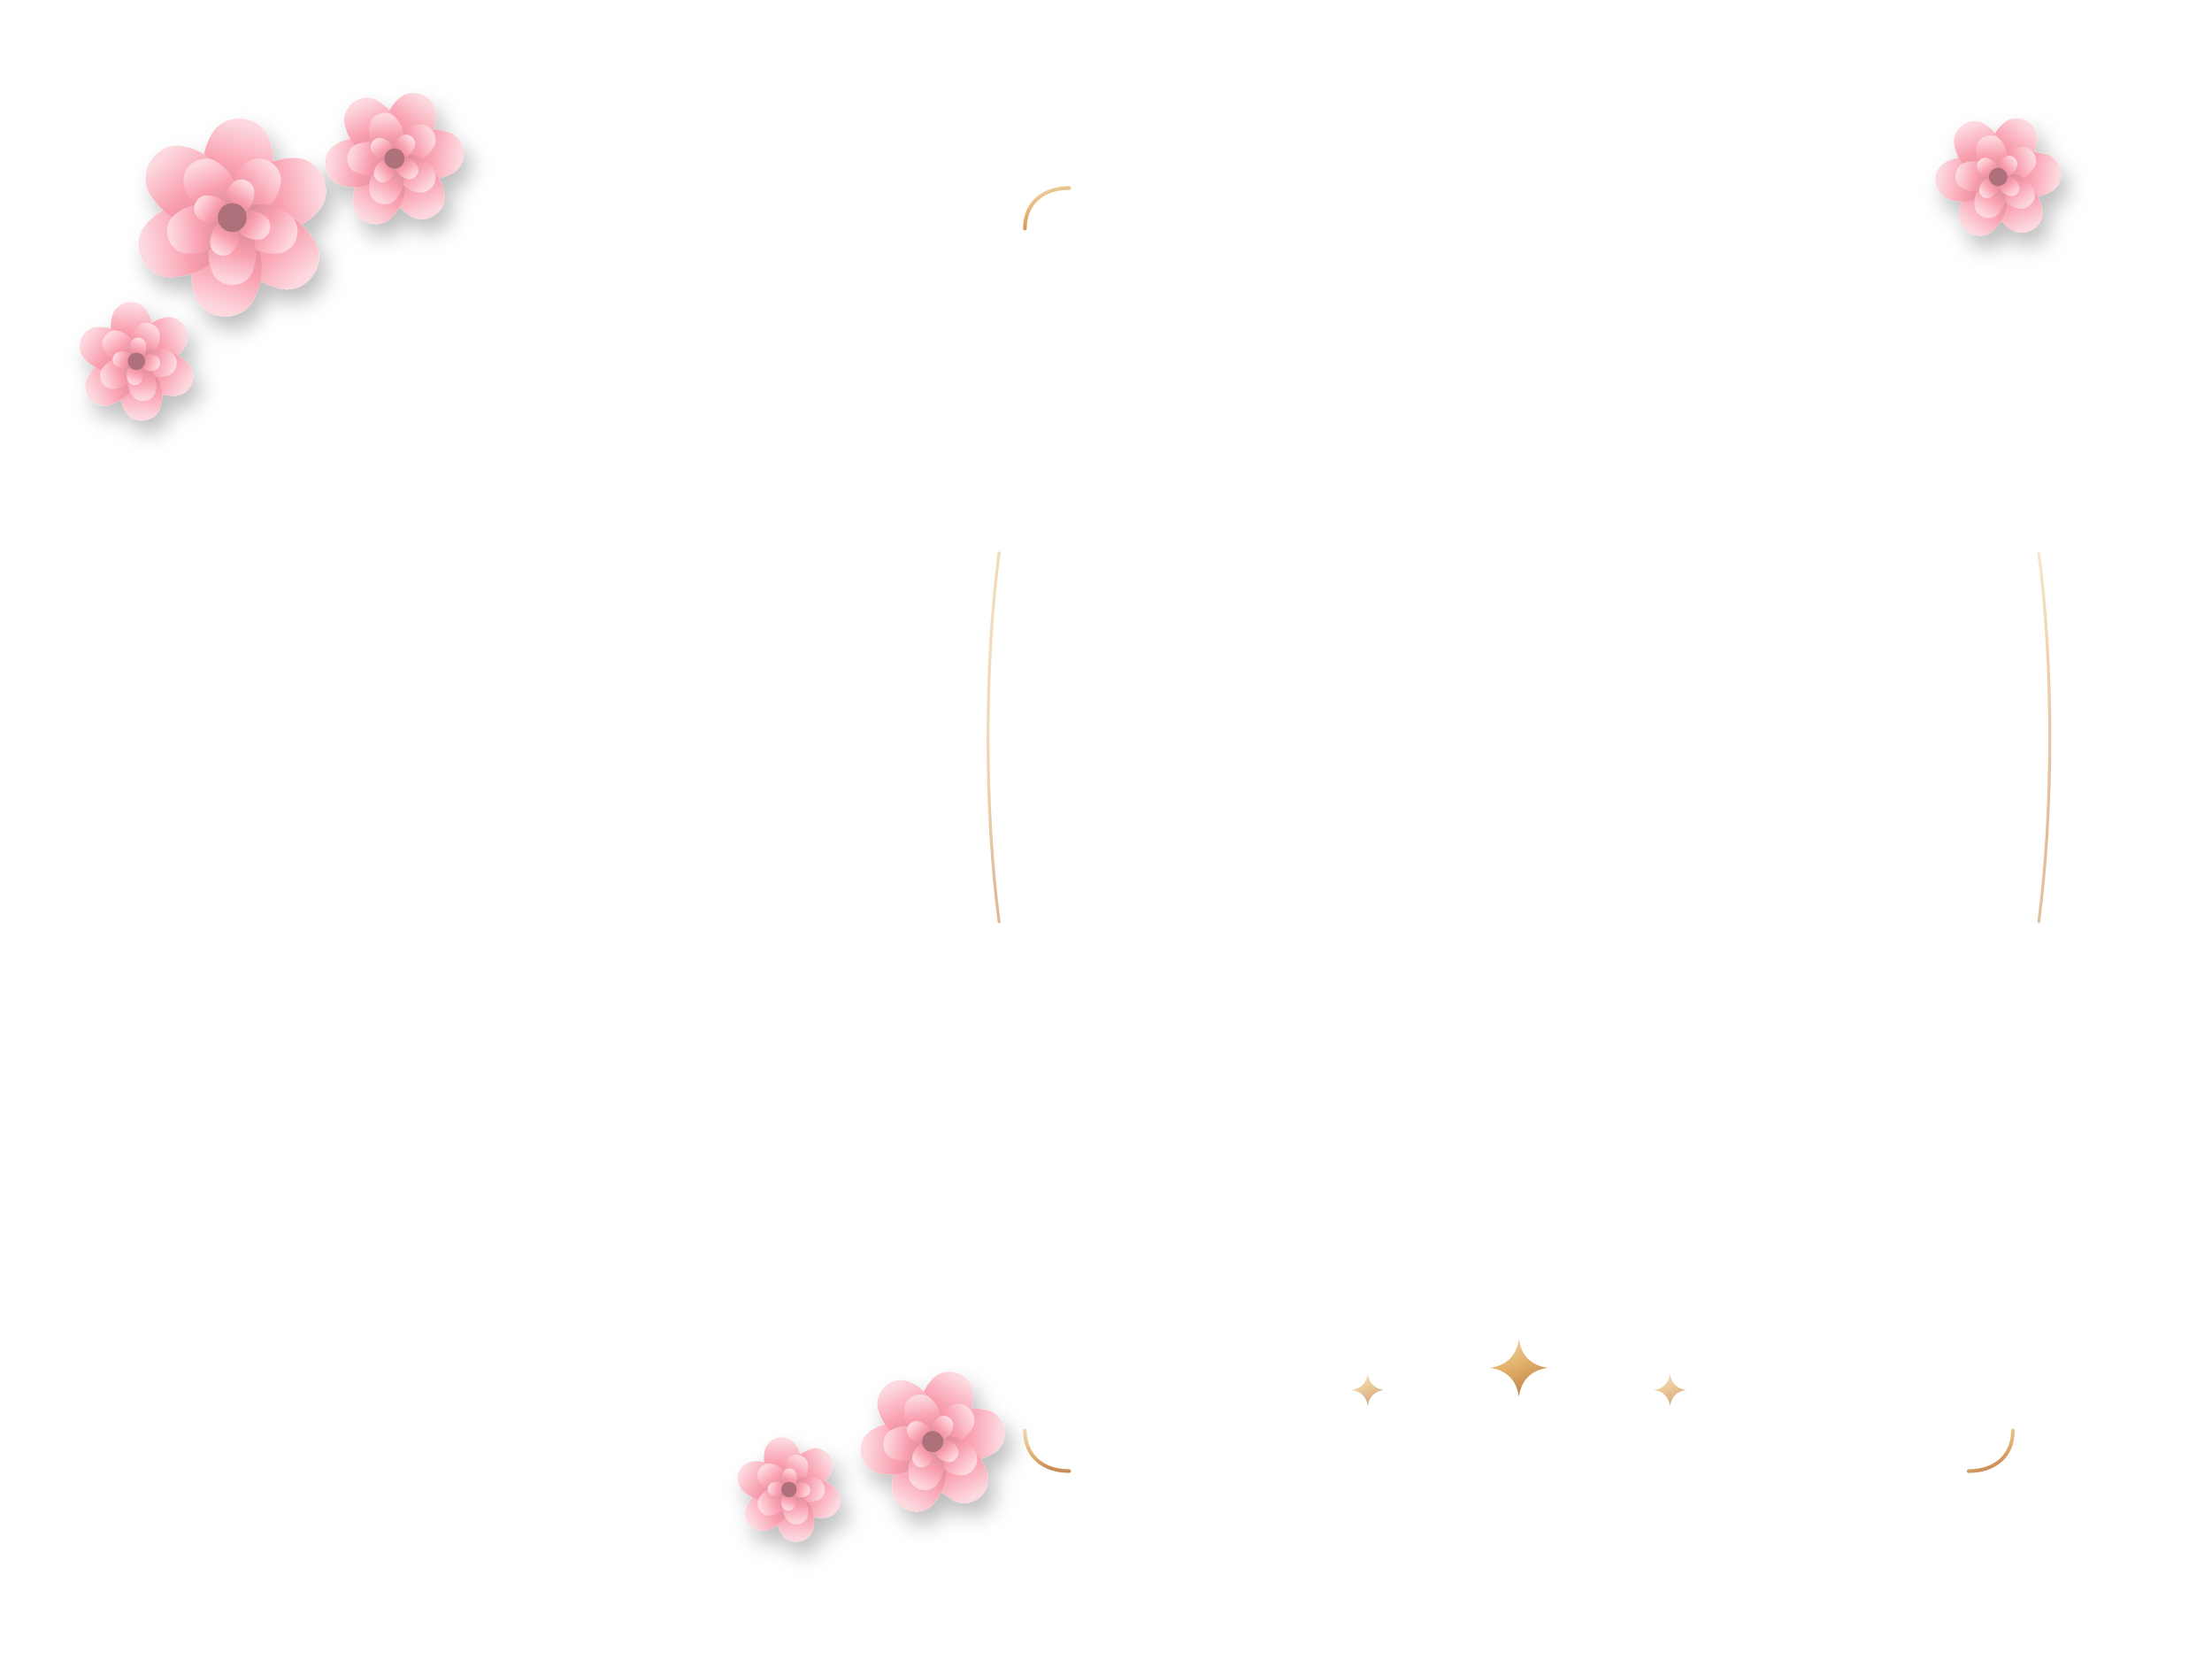
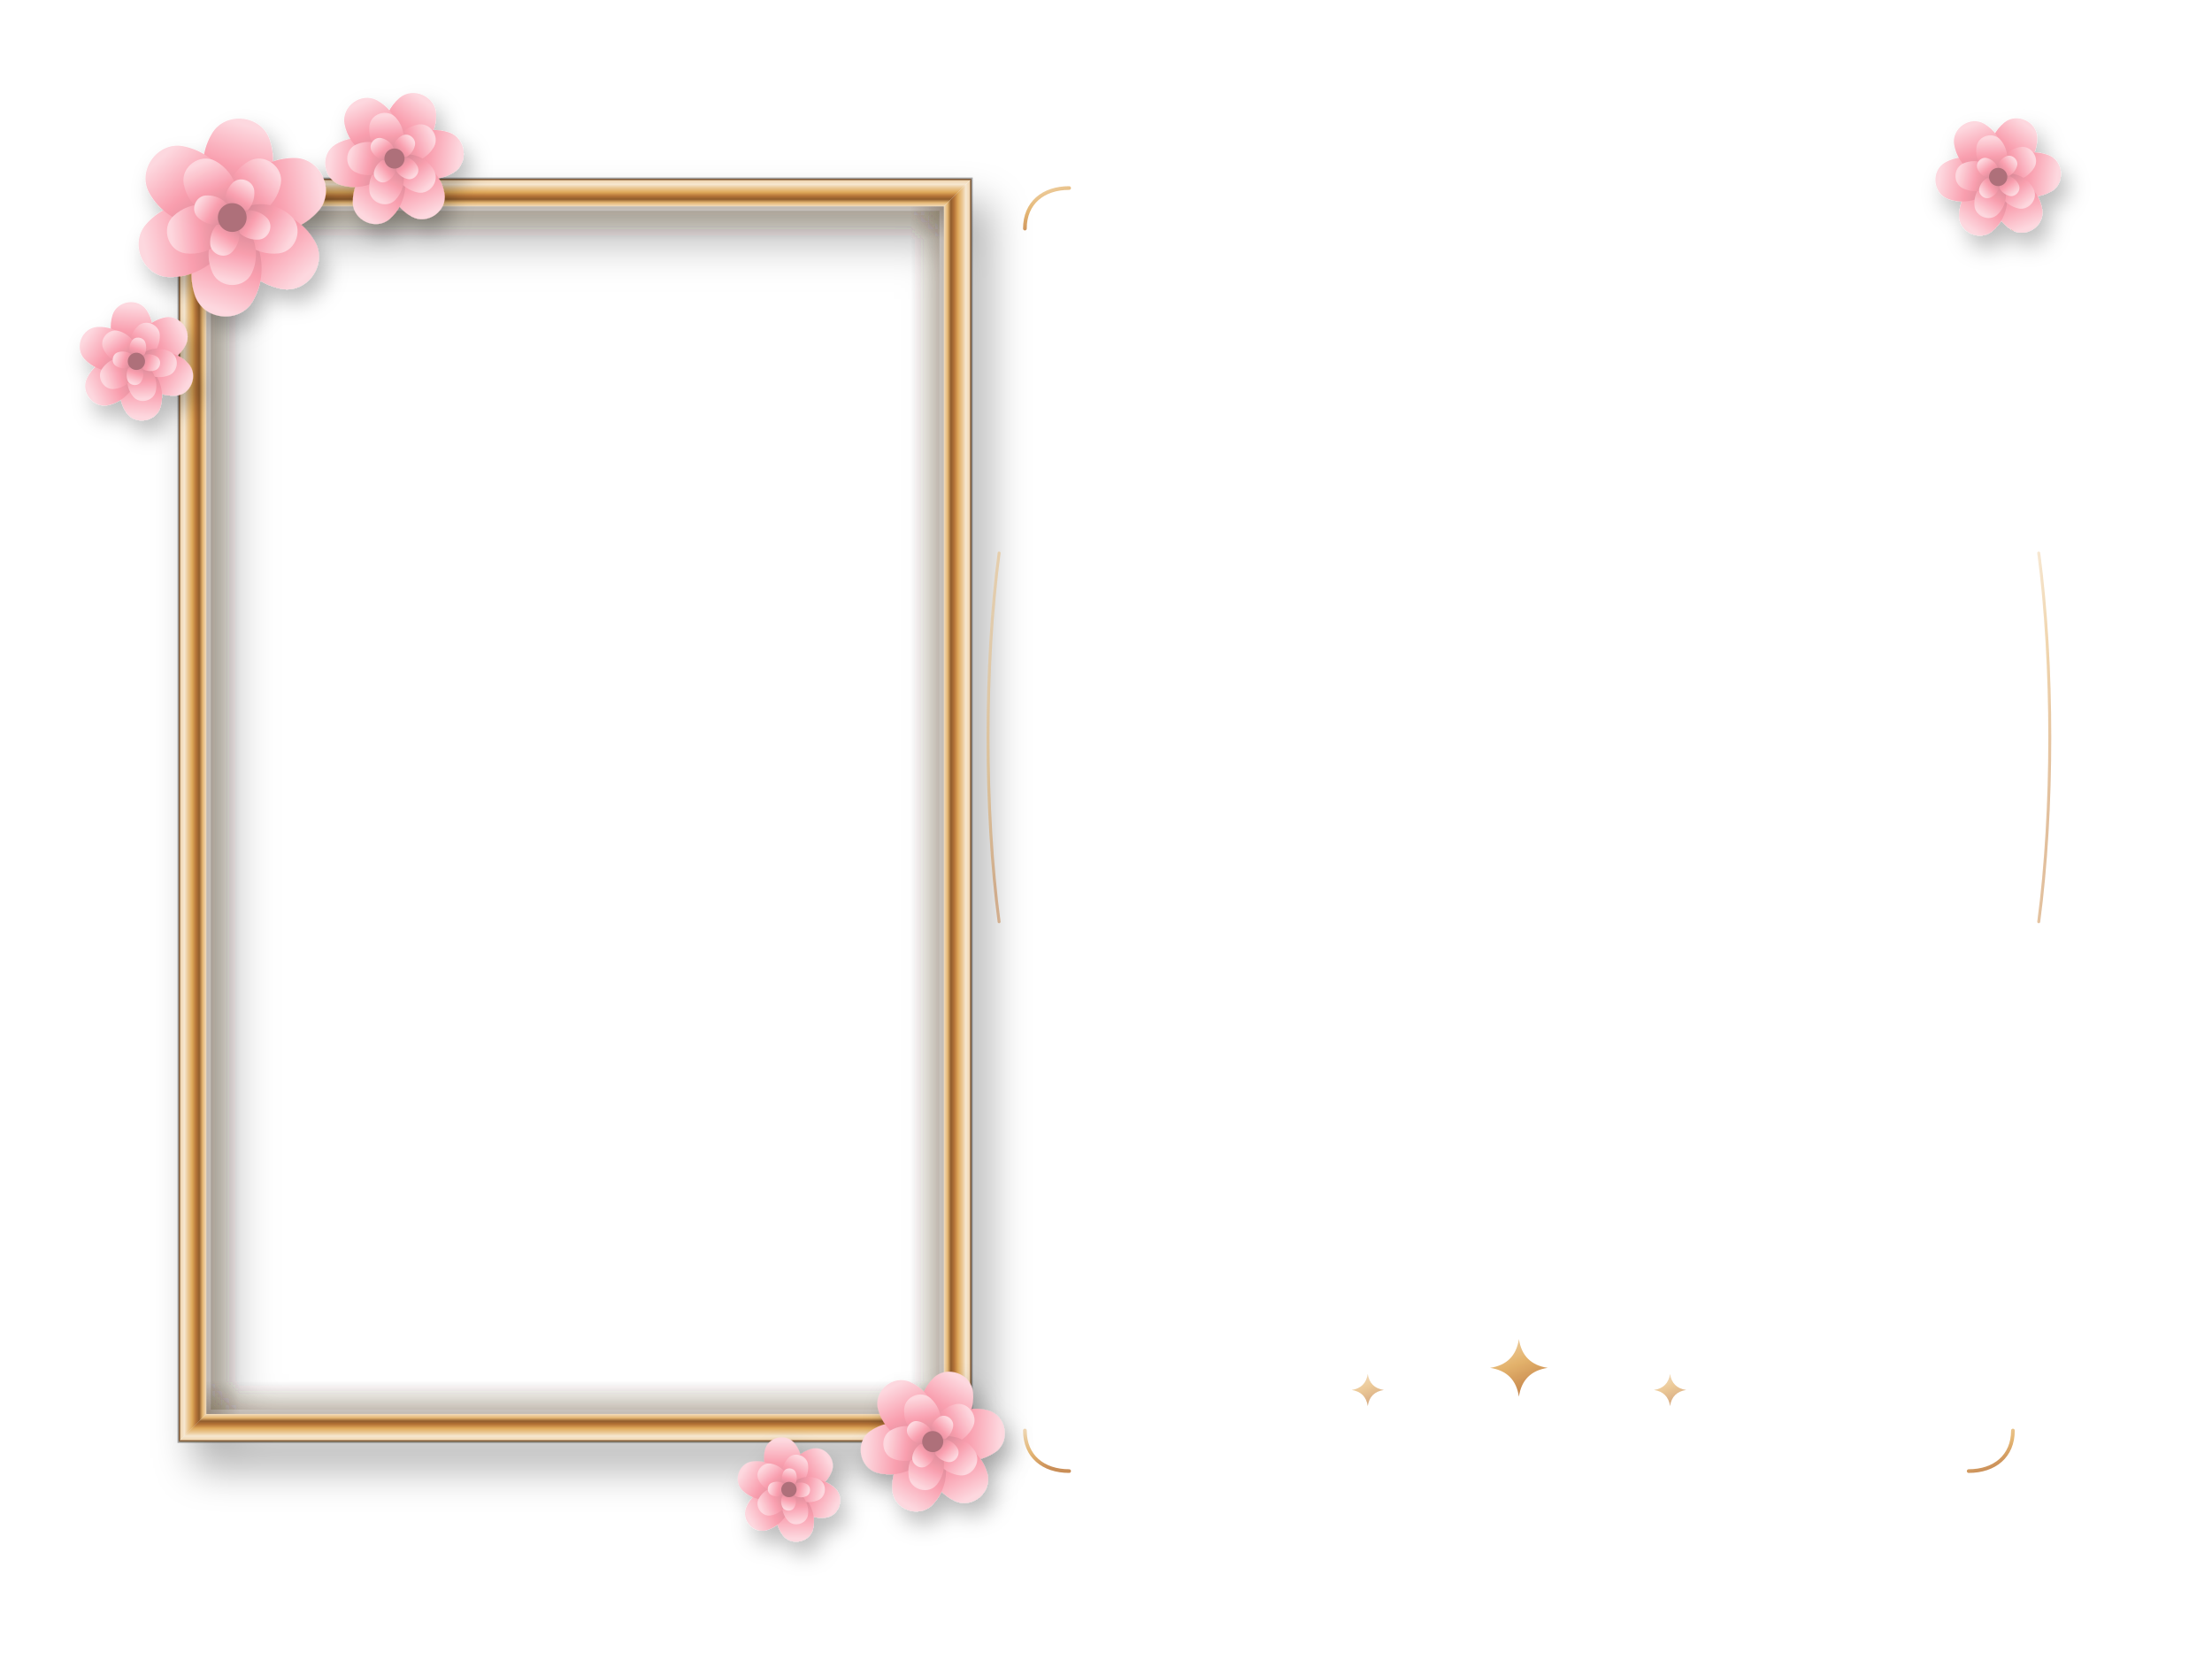
<svg xmlns="http://www.w3.org/2000/svg" viewBox="0 0 1200 900" width="1200" height="900">
  <defs>
+     <linearGradient id="bvT" x1="0" y1="0" x2="0" y2="1">
+       <stop offset="0%" stop-color="#ad6e34" />
+       <stop offset="8%" stop-color="#f1d9b6" />
+       <stop offset="20%" stop-color="#f6e7d1" />
+       <stop offset="33%" stop-color="#ebc895" />
+       <stop offset="48%" stop-color="#e0aa5c" />
+       <stop offset="62%" stop-color="#b67437" />
+       <stop offset="74%" stop-color="#905c2c" />
+       <stop offset="86%" stop-color="#e5b774" />
+       <stop offset="100%" stop-color="#f3ddbe" />
+     </linearGradient>
+     <linearGradient id="bvL" x1="0" y1="0" x2="1" y2="0">
+       <stop offset="0%" stop-color="#ad6e34" />
+       <stop offset="8%" stop-color="#f1d9b6" />
+       <stop offset="20%" stop-color="#f6e7d1" />
+       <stop offset="33%" stop-color="#ebc895" />
+       <stop offset="48%" stop-color="#e0aa5c" />
+       <stop offset="62%" stop-color="#b67437" />
+       <stop offset="74%" stop-color="#905c2c" />
+       <stop offset="86%" stop-color="#e5b774" />
+       <stop offset="100%" stop-color="#f3ddbe" />
+     </linearGradient>
+     <linearGradient id="bvB" x1="0" y1="1" x2="0" y2="0">
+       <stop offset="0%" stop-color="#ad6e34" />
+       <stop offset="8%" stop-color="#f1d9b6" />
+       <stop offset="20%" stop-color="#f6e7d1" />
+       <stop offset="33%" stop-color="#ebc895" />
+       <stop offset="48%" stop-color="#e0aa5c" />
+       <stop offset="62%" stop-color="#b67437" />
+       <stop offset="74%" stop-color="#905c2c" />
+       <stop offset="86%" stop-color="#e5b774" />
+       <stop offset="100%" stop-color="#f3ddbe" />
+     </linearGradient>
+     <linearGradient id="bvR" x1="1" y1="0" x2="0" y2="0">
+       <stop offset="0%" stop-color="#ad6e34" />
+       <stop offset="8%" stop-color="#f1d9b6" />
+       <stop offset="20%" stop-color="#f6e7d1" />
+       <stop offset="33%" stop-color="#ebc895" />
+       <stop offset="48%" stop-color="#e0aa5c" />
+       <stop offset="62%" stop-color="#b67437" />
+       <stop offset="74%" stop-color="#905c2c" />
+       <stop offset="86%" stop-color="#e5b774" />
+       <stop offset="100%" stop-color="#f3ddbe" />
+     </linearGradient>
+     <linearGradient id="isT" x1="0" y1="0" x2="0" y2="1">
+       <stop offset="0%" stop-color="#3d2610" stop-opacity="0.3" />
+       <stop offset="100%" stop-color="#3d2610" stop-opacity="0" />
+     </linearGradient>
+     <linearGradient id="isB" x1="0" y1="1" x2="0" y2="0">
+       <stop offset="0%" stop-color="#3d2610" stop-opacity="0.3" />
+       <stop offset="100%" stop-color="#3d2610" stop-opacity="0" />
+     </linearGradient>
+     <linearGradient id="isL" x1="0" y1="0" x2="1" y2="0">
+       <stop offset="0%" stop-color="#3d2610" stop-opacity="0.3" />
+       <stop offset="100%" stop-color="#3d2610" stop-opacity="0" />
+     </linearGradient>
+     <linearGradient id="isR" x1="1" y1="0" x2="0" y2="0">
+       <stop offset="0%" stop-color="#3d2610" stop-opacity="0.3" />
+       <stop offset="100%" stop-color="#3d2610" stop-opacity="0" />
+     </linearGradient>
+     <filter id="castR" x="-16%" y="-12%" width="136%" height="128%">
+       <feDropShadow dx="9" dy="14" stdDeviation="11" flood-color="#000000" flood-opacity="0.34" />
+     </filter>
    <linearGradient id="pt" x1="0" y1="1" x2="0.15" y2="0">
      <stop offset="0%" stop-color="#c27b88" />
      <stop offset="58%" stop-color="#f99eae" />
      <stop offset="100%" stop-color="#fdd8df" />
    </linearGradient>
    <path id="p" d="M0,4 C-26,-10 -40,-44 -26,-74 C-16,-95 16,-95 26,-74 C40,-44 26,-10 0,4 Z" />
    <symbol id="dec" viewBox="-100 -100 200 200">
      <g fill="url(#pt)">
        <use href="#p" transform="rotate(6)" />
        <use href="#p" transform="rotate(66)" />
        <use href="#p" transform="rotate(126)" />
        <use href="#p" transform="rotate(186)" />
        <use href="#p" transform="rotate(246)" />
        <use href="#p" transform="rotate(306)" />
      </g>
      <g fill="url(#pt)" opacity="0.97">
        <use href="#p" transform="rotate(36) scale(0.68)" />
        <use href="#p" transform="rotate(108) scale(0.68)" />
        <use href="#p" transform="rotate(180) scale(0.68)" />
        <use href="#p" transform="rotate(252) scale(0.68)" />
        <use href="#p" transform="rotate(324) scale(0.68)" />
      </g>
      <g fill="url(#pt)">
        <use href="#p" transform="rotate(20) scale(0.4)" />
        <use href="#p" transform="rotate(110) scale(0.4)" />
        <use href="#p" transform="rotate(200) scale(0.4)" />
        <use href="#p" transform="rotate(290) scale(0.4)" />
      </g>
      <circle r="13" fill="#ae6f7a" />
    </symbol>
    <linearGradient id="pnl" x1="0" y1="0" x2="0.4" y2="1">
      <stop offset="0%" stop-color="#eed0a5" />
      <stop offset="52%" stop-color="#e0aa5c" />
      <stop offset="100%" stop-color="#c07a3a" />
    </linearGradient>
    <symbol id="pmo" viewBox="-50 -50 100 100">
      <path d="M0,-46 Q6,-6 46,0 Q6,6 0,46 Q-6,6 -46,0 Q-6,-6 0,-46 Z" />
    </symbol>
    <filter id="dr" x="-26%" y="-26%" width="154%" height="154%">
      <feDropShadow dx="4" dy="7" stdDeviation="6" flood-color="#000000" flood-opacity="0.26" />
    </filter>
  </defs>
+   <g transform="translate(112,112)" filter="url(#castR)">
+     <path d="M-15,-15 L415,-15 L400,0 L0,0 Z" fill="url(#bvT)" />
+     <path d="M-15,-15 L0,0 L0,655 L-15,670 Z" fill="url(#bvL)" />
+     <path d="M415,-15 L415,670 L400,655 L400,0 Z" fill="url(#bvR)" />
+     <path d="M415,670 L-15,670 L0,655 L400,655 Z" fill="url(#bvB)" />
+     <rect x="-15" y="-15" width="430" height="685" fill="none" stroke="#00000055" stroke-width="1.4" />
+     <rect x="1.2" y="1.2" width="397.6" height="652.6" fill="none" stroke="#ffffffaa" stroke-width="2.2" />
+     <rect x="0" y="0" width="400" height="18" fill="url(#isT)" />
+     <rect x="0" y="637" width="400" height="18" fill="url(#isB)" />
+     <rect x="0" y="0" width="18" height="655" fill="url(#isL)" />
+     <rect x="382" y="0" width="18" height="655" fill="url(#isR)" />
+   </g>
  <g fill="none" stroke="url(#pnl)" stroke-linecap="round" opacity="0.85">
    <path d="M556,124 C556,110 566,102 580,102" stroke-width="2" />
    <path d="M1092,124 C1092,110 1082,102 1068,102" stroke-width="2" />
    <path d="M556,776 C556,790 566,798 580,798" stroke-width="2" />
    <path d="M1092,776 C1092,790 1082,798 1068,798" stroke-width="2" />
    <path d="M542,300 C534,360 534,440 542,500" stroke-width="1.6" opacity="0.6" />
    <path d="M1106,300 C1114,360 1114,440 1106,500" stroke-width="1.6" opacity="0.6" />
  </g>
  <g fill="url(#pnl)" opacity="0.9">
    <use href="#pmo" x="-50" y="-50" width="100" height="100" transform="translate(824,742) scale(0.34)" />
    <use href="#pmo" x="-50" y="-50" width="100" height="100" transform="translate(742,754) scale(0.19)" opacity="0.7" />
    <use href="#pmo" x="-50" y="-50" width="100" height="100" transform="translate(906,754) scale(0.19)" opacity="0.7" />
  </g>
  <g filter="url(#dr)">
    <use href="#dec" x="-100" y="-100" width="200" height="200" transform="translate(126,118) scale(0.6)" />
    <use href="#dec" x="-100" y="-100" width="200" height="200" transform="translate(214,86) rotate(18) scale(0.42)" />
    <use href="#dec" x="-100" y="-100" width="200" height="200" transform="translate(74,196) rotate(-14) scale(0.36)" />
    <use href="#dec" x="-100" y="-100" width="200" height="200" transform="translate(506,782) rotate(14) scale(0.44)" />
    <use href="#dec" x="-100" y="-100" width="200" height="200" transform="translate(428,808) rotate(-18) scale(0.32)" />
    <use href="#dec" x="-100" y="-100" width="200" height="200" transform="translate(1084,96) rotate(20) scale(0.38)" />
  </g>
</svg>
